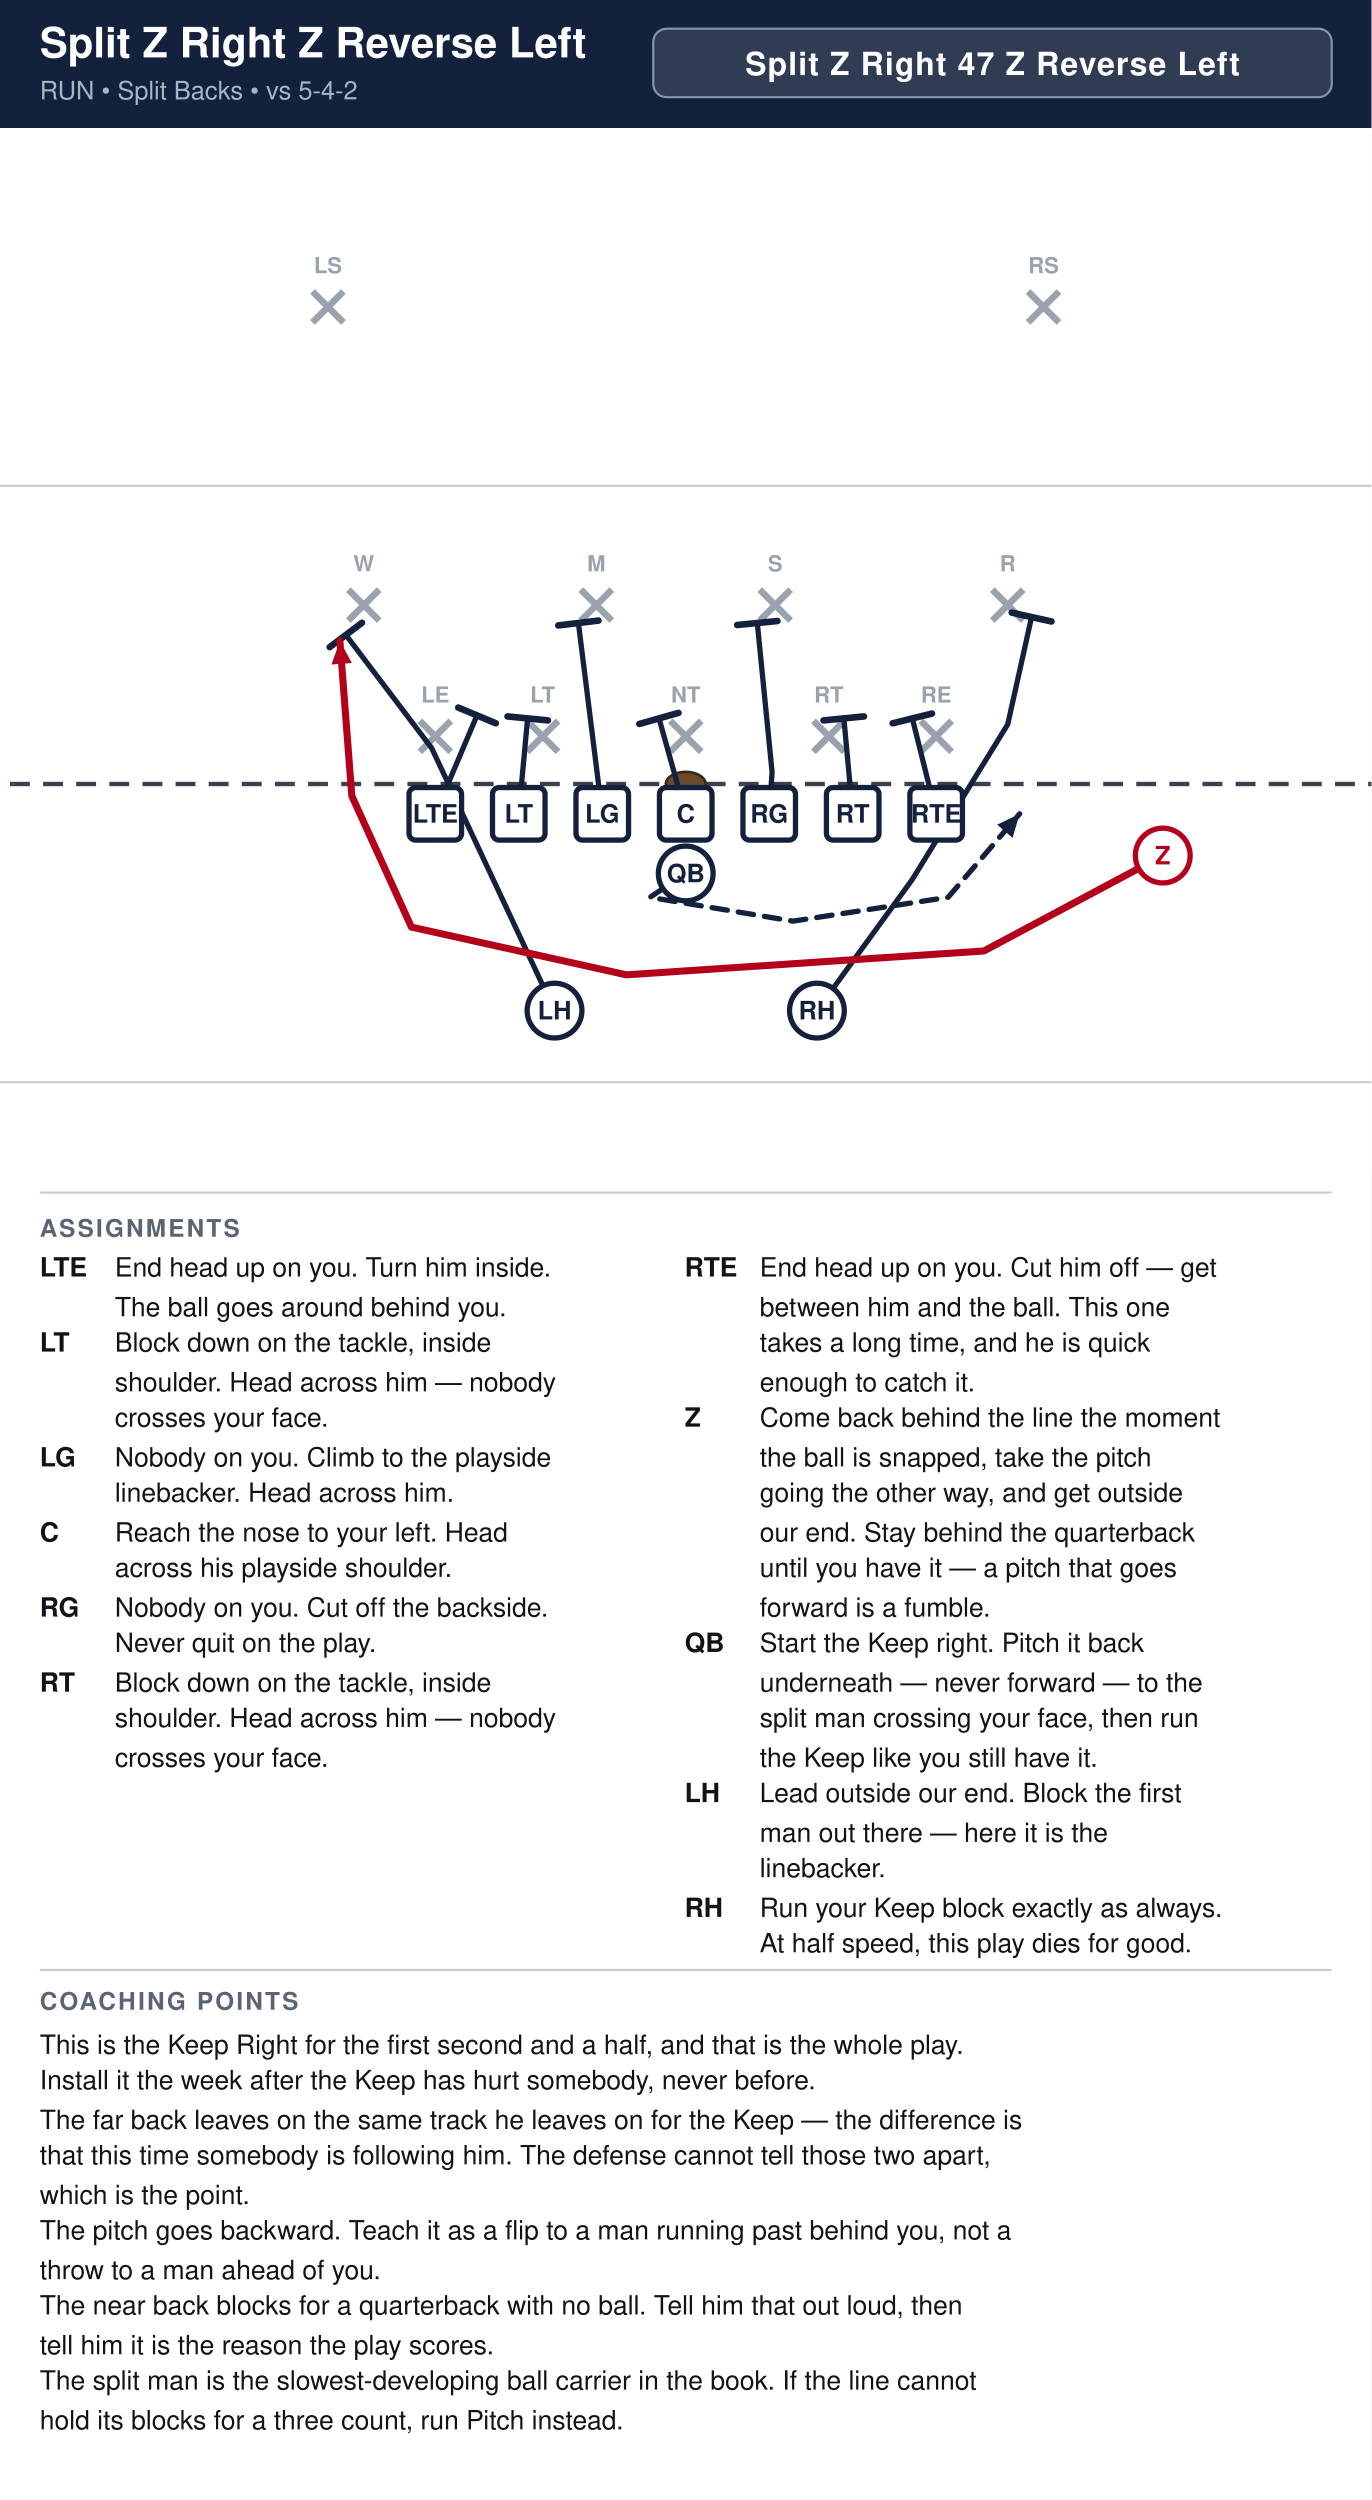
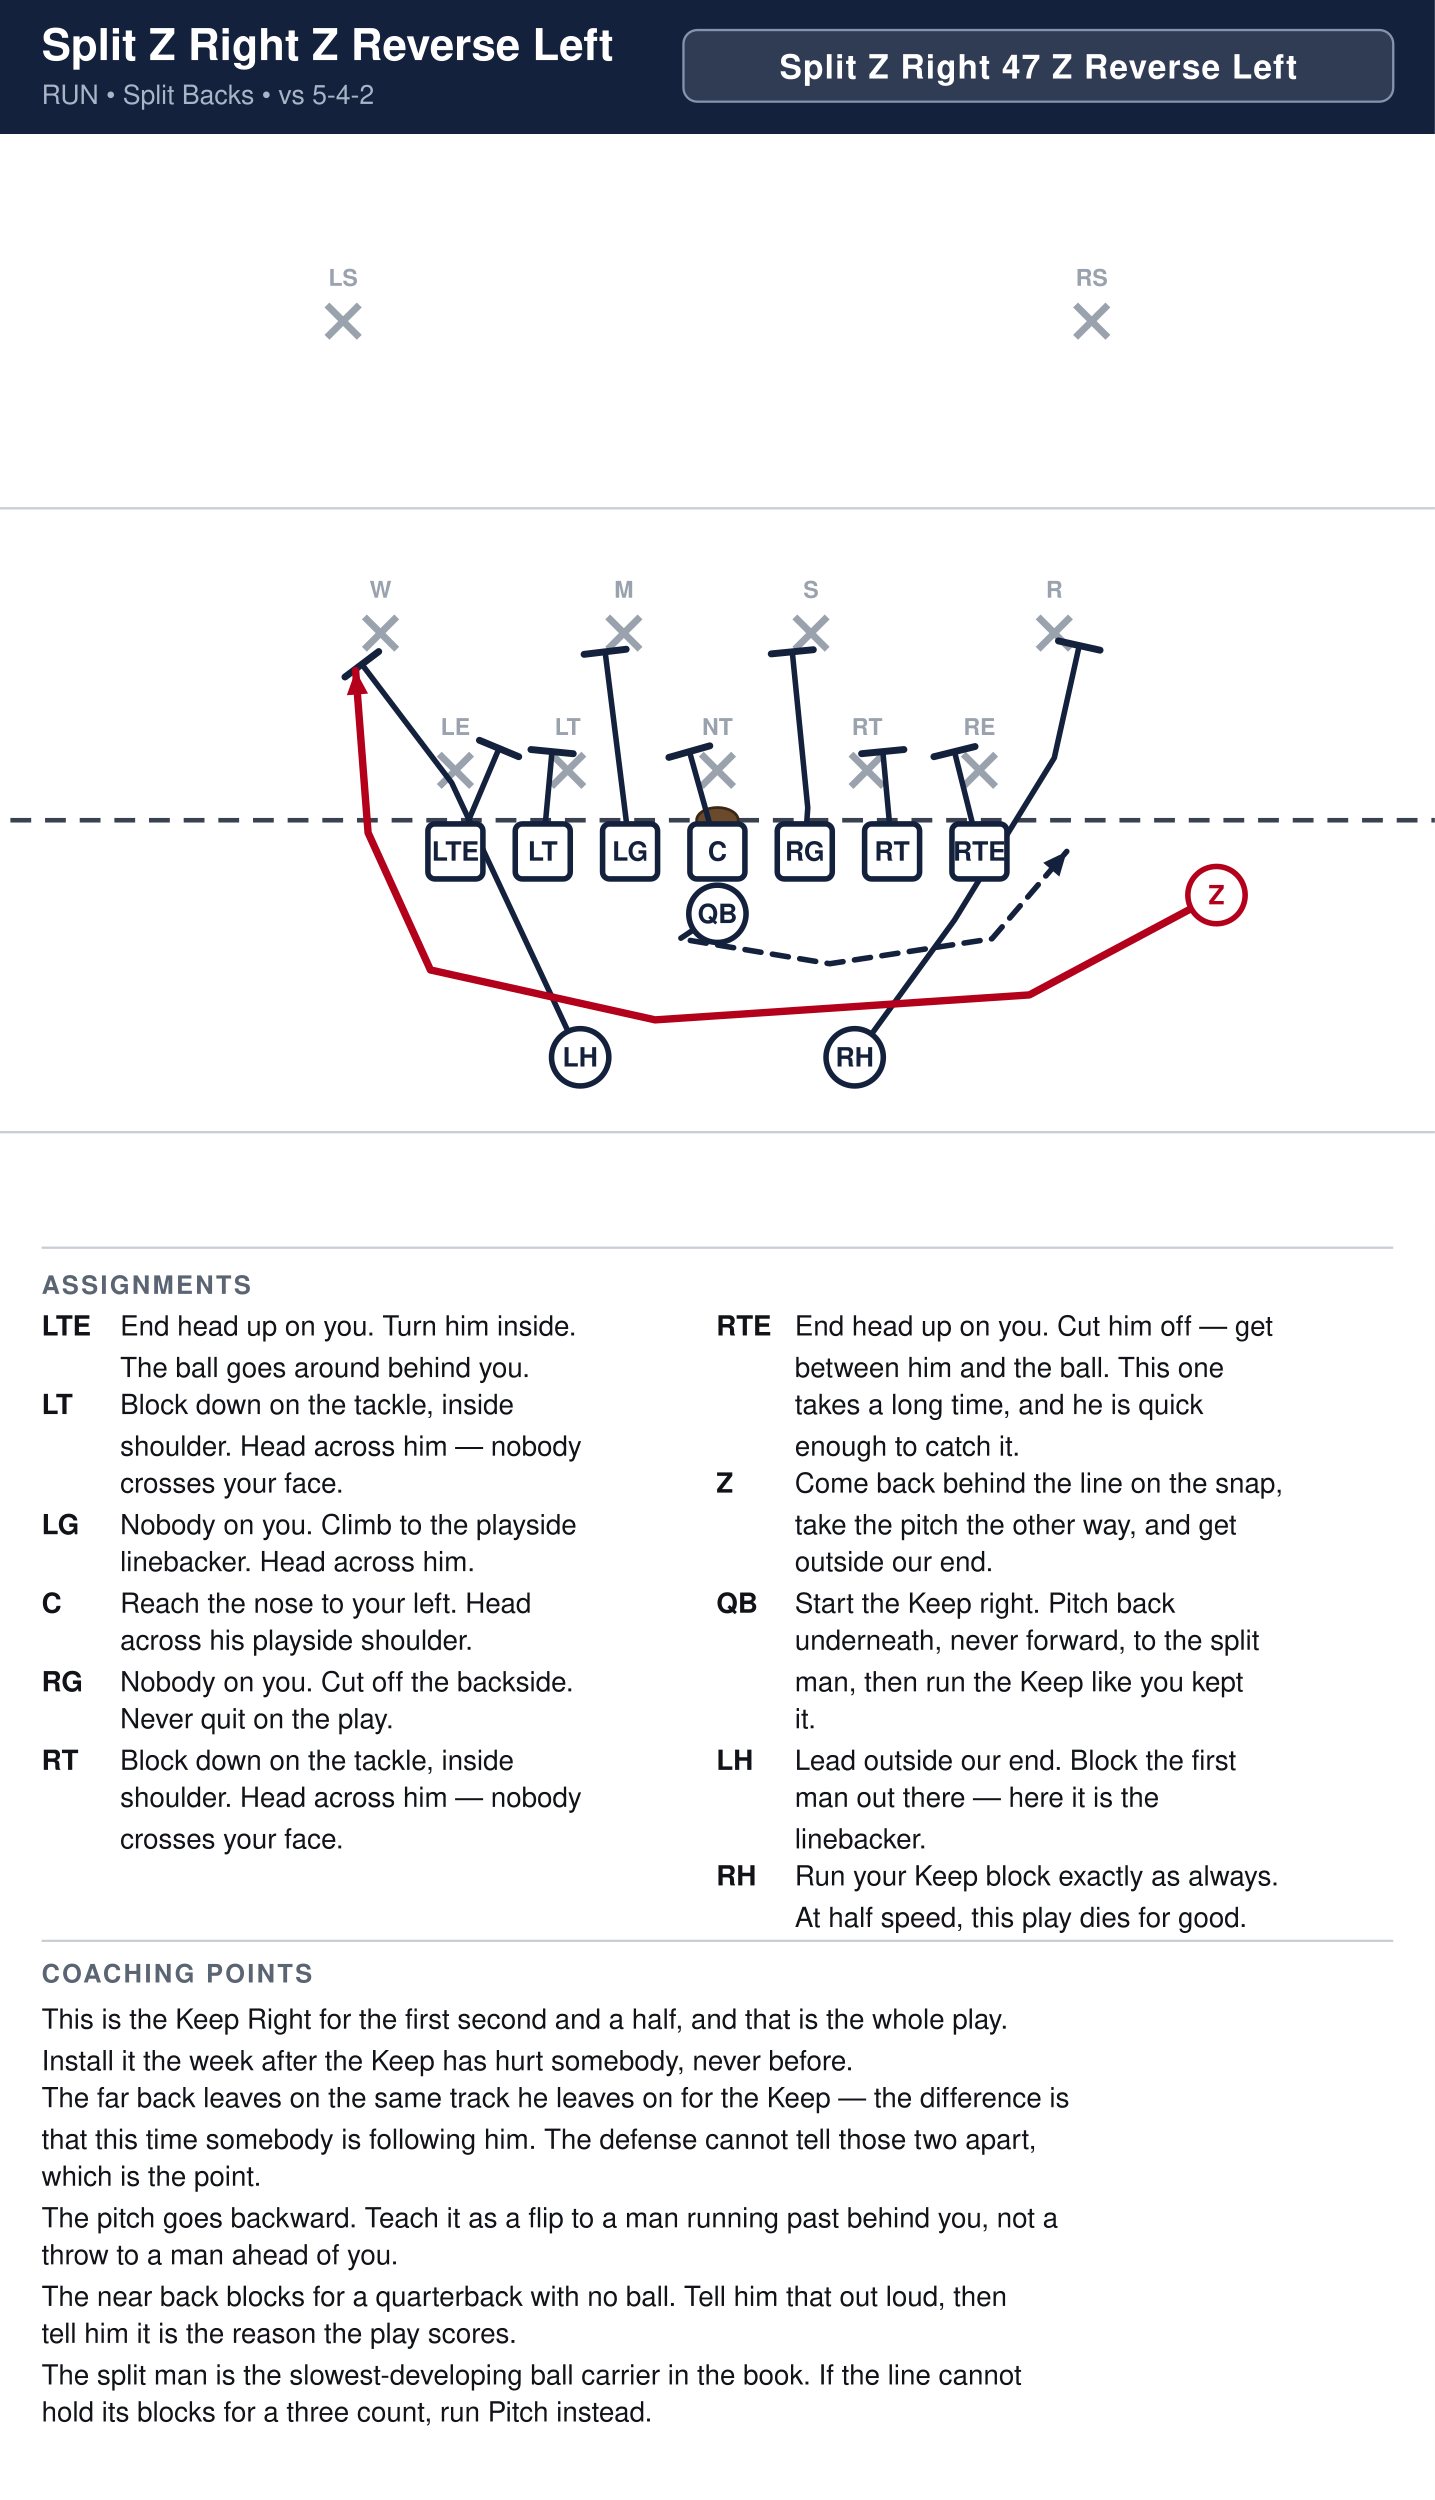
- <svg xmlns="http://www.w3.org/2000/svg" width="621" height="1132" viewBox="0 0 621 1132" font-family="Segoe UI, Helvetica, Arial, sans-serif">
+ <svg xmlns="http://www.w3.org/2000/svg" width="621" height="1082" viewBox="0 0 621 1082" font-family="Segoe UI, Helvetica, Arial, sans-serif">
  <rect width="100%" height="100%" fill="#ffffff" />
  <rect x="0" y="0" width="621" height="58" fill="#14213d" />
  <text x="18" y="26" font-size="19.0" font-weight="700" fill="#ffffff">Split Z Right Z Reverse Left</text>
  <text x="18" y="45" font-size="11.5" fill="#a9b4c7">RUN  •  Split Backs  •  vs 5-4-2</text>
  <rect x="295.8" y="13" width="307.2" height="31" rx="6" fill="#ffffff" fill-opacity="0.12" stroke="#8593ad" stroke-width="1" />
  <text x="449.4" y="34" text-anchor="middle" font-size="14.5" font-weight="700" fill="#ffffff" letter-spacing="0.5">Split Z Right 47 Z Reverse Left</text>
  <clipPath id="fieldclip">
    <rect x="0" y="58" width="621" height="472" />
  </clipPath>
  <g clip-path="url(#fieldclip)">
    <g transform="translate(-40.5,31.0)">
      <rect x="0" y="0" width="702" height="513" fill="#ffffff" />
      <line x1="0" y1="459.0" x2="702" y2="459.0" stroke="#c8cdd6" stroke-width="1" />
      <line x1="0" y1="189.0" x2="702" y2="189.0" stroke="#c8cdd6" stroke-width="1" />
      <line x1="0" y1="324.0" x2="702" y2="324.0" stroke="#3a4150" stroke-width="2" stroke-dasharray="9 6" />
      <ellipse cx="351.0" cy="324.0" rx="9" ry="5.5" fill="#6b4a2b" stroke="#3a2716" stroke-width="1.2" />
      <line x1="230.6" y1="295.4" x2="244.6" y2="309.4" stroke="#9aa2ae" stroke-width="3" />
      <line x1="244.6" y1="295.4" x2="230.6" y2="309.4" stroke="#9aa2ae" stroke-width="3" />
      <text x="237.6" y="287.1" text-anchor="middle" font-size="10" fill="#9aa2ae" font-weight="600">LE</text>
      <line x1="279.2" y1="295.4" x2="293.2" y2="309.4" stroke="#9aa2ae" stroke-width="3" />
      <line x1="293.2" y1="295.4" x2="279.2" y2="309.4" stroke="#9aa2ae" stroke-width="3" />
      <text x="286.2" y="287.1" text-anchor="middle" font-size="10" fill="#9aa2ae" font-weight="600">LT</text>
      <line x1="344.0" y1="295.4" x2="358.0" y2="309.4" stroke="#9aa2ae" stroke-width="3" />
      <line x1="358.0" y1="295.4" x2="344.0" y2="309.4" stroke="#9aa2ae" stroke-width="3" />
      <text x="351.0" y="287.1" text-anchor="middle" font-size="10" fill="#9aa2ae" font-weight="600">NT</text>
      <line x1="408.8" y1="295.4" x2="422.8" y2="309.4" stroke="#9aa2ae" stroke-width="3" />
      <line x1="422.8" y1="295.4" x2="408.8" y2="309.4" stroke="#9aa2ae" stroke-width="3" />
      <text x="415.8" y="287.1" text-anchor="middle" font-size="10" fill="#9aa2ae" font-weight="600">RT</text>
      <line x1="457.4" y1="295.4" x2="471.4" y2="309.4" stroke="#9aa2ae" stroke-width="3" />
      <line x1="471.4" y1="295.4" x2="457.4" y2="309.4" stroke="#9aa2ae" stroke-width="3" />
      <text x="464.4" y="287.1" text-anchor="middle" font-size="10" fill="#9aa2ae" font-weight="600">RE</text>
      <line x1="198.2" y1="236.0" x2="212.2" y2="250.0" stroke="#9aa2ae" stroke-width="3" />
      <line x1="212.2" y1="236.0" x2="198.2" y2="250.0" stroke="#9aa2ae" stroke-width="3" />
      <text x="205.2" y="227.7" text-anchor="middle" font-size="10" fill="#9aa2ae" font-weight="600">W</text>
      <line x1="303.5" y1="236.0" x2="317.5" y2="250.0" stroke="#9aa2ae" stroke-width="3" />
      <line x1="317.5" y1="236.0" x2="303.5" y2="250.0" stroke="#9aa2ae" stroke-width="3" />
      <text x="310.5" y="227.7" text-anchor="middle" font-size="10" fill="#9aa2ae" font-weight="600">M</text>
      <line x1="384.5" y1="236.0" x2="398.5" y2="250.0" stroke="#9aa2ae" stroke-width="3" />
      <line x1="398.5" y1="236.0" x2="384.5" y2="250.0" stroke="#9aa2ae" stroke-width="3" />
      <text x="391.5" y="227.7" text-anchor="middle" font-size="10" fill="#9aa2ae" font-weight="600">S</text>
      <line x1="489.8" y1="236.0" x2="503.8" y2="250.0" stroke="#9aa2ae" stroke-width="3" />
      <line x1="503.8" y1="236.0" x2="489.8" y2="250.0" stroke="#9aa2ae" stroke-width="3" />
      <text x="496.8" y="227.7" text-anchor="middle" font-size="10" fill="#9aa2ae" font-weight="600">R</text>
      <line x1="182.0" y1="101.0" x2="196.0" y2="115.0" stroke="#9aa2ae" stroke-width="3" />
      <line x1="196.0" y1="101.0" x2="182.0" y2="115.0" stroke="#9aa2ae" stroke-width="3" />
      <text x="189.0" y="92.7" text-anchor="middle" font-size="10" fill="#9aa2ae" font-weight="600">LS</text>
      <line x1="506.0" y1="101.0" x2="520.0" y2="115.0" stroke="#9aa2ae" stroke-width="3" />
      <line x1="520.0" y1="101.0" x2="506.0" y2="115.0" stroke="#9aa2ae" stroke-width="3" />
      <text x="513.0" y="92.7" text-anchor="middle" font-size="10" fill="#9aa2ae" font-weight="600">RS</text>
      <path d="M237.6,337.5 L256.5,292.9" fill="none" stroke="#14213d" stroke-width="2.4" stroke-linecap="round" stroke-linejoin="round" />
      <line x1="248.0" y1="289.4" x2="265.0" y2="296.5" stroke="#14213d" stroke-width="3.0" stroke-linecap="round" />
      <path d="M275.4,337.5 L279.4,294.3" fill="none" stroke="#14213d" stroke-width="2.4" stroke-linecap="round" stroke-linejoin="round" />
      <line x1="270.3" y1="293.4" x2="288.6" y2="295.2" stroke="#14213d" stroke-width="3.0" stroke-linecap="round" />
      <path d="M313.2,337.5 L302.4,251.1" fill="none" stroke="#14213d" stroke-width="2.4" stroke-linecap="round" stroke-linejoin="round" />
      <line x1="293.3" y1="252.2" x2="311.5" y2="250.0" stroke="#14213d" stroke-width="3.0" stroke-linecap="round" />
      <path d="M351.0,337.5 L338.9,294.3" fill="none" stroke="#14213d" stroke-width="2.4" stroke-linecap="round" stroke-linejoin="round" />
      <line x1="330.0" y1="296.8" x2="347.7" y2="291.8" stroke="#14213d" stroke-width="3.0" stroke-linecap="round" />
      <path d="M388.8,337.5 L390.1,318.6 L383.4,251.1" fill="none" stroke="#14213d" stroke-width="2.4" stroke-linecap="round" stroke-linejoin="round" />
      <line x1="374.3" y1="252.0" x2="392.5" y2="250.2" stroke="#14213d" stroke-width="3.0" stroke-linecap="round" />
      <path d="M426.6,337.5 L422.6,294.3" fill="none" stroke="#14213d" stroke-width="2.4" stroke-linecap="round" stroke-linejoin="round" />
      <line x1="413.4" y1="295.2" x2="431.7" y2="293.4" stroke="#14213d" stroke-width="3.0" stroke-linecap="round" />
      <path d="M464.4,337.5 L453.6,294.3" fill="none" stroke="#14213d" stroke-width="2.4" stroke-linecap="round" stroke-linejoin="round" />
      <line x1="444.7" y1="296.5" x2="462.5" y2="292.1" stroke="#14213d" stroke-width="3.0" stroke-linecap="round" />
      <path d="M351.0,364.5 L334.8,375.3 L399.6,386.1 L469.8,375.3 L502.2,337.5" fill="none" stroke="#14213d" stroke-width="2.4" stroke-linecap="round" stroke-linejoin="round" stroke-dasharray="7 5" />
      <polygon points="502.2,337.5 499.0,348.4 492.0,342.4" fill="#14213d" />
      <path d="M291.6,426.6 L236.0,307.8 L197.1,256.5" fill="none" stroke="#14213d" stroke-width="2.4" stroke-linecap="round" stroke-linejoin="round" />
      <line x1="189.8" y1="262.0" x2="204.4" y2="251.0" stroke="#14213d" stroke-width="3.0" stroke-linecap="round" />
      <path d="M410.4,426.6 L453.6,367.2 L496.8,297.0 L507.6,248.4" fill="none" stroke="#14213d" stroke-width="2.4" stroke-linecap="round" stroke-linejoin="round" />
      <line x1="498.6" y1="246.4" x2="516.6" y2="250.4" stroke="#14213d" stroke-width="3.0" stroke-linecap="round" />
      <path d="M567.0,356.4 L486.0,399.6 L324.0,410.4 L226.8,388.8 L199.8,329.4 L194.4,259.2" fill="none" stroke="#b3001b" stroke-width="3.2" stroke-linecap="round" stroke-linejoin="round" />
      <polygon points="194.4,259.2 199.8,269.2 190.6,269.9" fill="#b3001b" />
      <rect x="225.7" y="325.6" width="23.8" height="23.8" rx="3" fill="#ffffff" stroke="#14213d" stroke-width="2.4" />
      <text x="237.6" y="341.5" text-anchor="middle" font-size="11.5" font-weight="700" fill="#14213d">LTE</text>
      <rect x="263.5" y="325.6" width="23.8" height="23.8" rx="3" fill="#ffffff" stroke="#14213d" stroke-width="2.4" />
      <text x="275.4" y="341.5" text-anchor="middle" font-size="11.5" font-weight="700" fill="#14213d">LT</text>
      <rect x="301.3" y="325.6" width="23.8" height="23.8" rx="3" fill="#ffffff" stroke="#14213d" stroke-width="2.4" />
      <text x="313.2" y="341.5" text-anchor="middle" font-size="11.5" font-weight="700" fill="#14213d">LG</text>
      <rect x="339.1" y="325.6" width="23.8" height="23.8" rx="3" fill="#ffffff" stroke="#14213d" stroke-width="2.4" />
      <text x="351.0" y="341.5" text-anchor="middle" font-size="11.5" font-weight="700" fill="#14213d">C</text>
      <rect x="376.9" y="325.6" width="23.8" height="23.8" rx="3" fill="#ffffff" stroke="#14213d" stroke-width="2.4" />
      <text x="388.8" y="341.5" text-anchor="middle" font-size="11.5" font-weight="700" fill="#14213d">RG</text>
      <rect x="414.7" y="325.6" width="23.8" height="23.8" rx="3" fill="#ffffff" stroke="#14213d" stroke-width="2.4" />
      <text x="426.6" y="341.5" text-anchor="middle" font-size="11.5" font-weight="700" fill="#14213d">RT</text>
      <rect x="452.5" y="325.6" width="23.8" height="23.8" rx="3" fill="#ffffff" stroke="#14213d" stroke-width="2.4" />
      <text x="464.4" y="341.5" text-anchor="middle" font-size="11.5" font-weight="700" fill="#14213d">RTE</text>
      <circle cx="567.0" cy="356.4" r="12.4" fill="#ffffff" stroke="#b3001b" stroke-width="2.4" />
      <text x="567.0" y="360.4" text-anchor="middle" font-size="11.5" font-weight="700" fill="#b3001b">Z</text>
      <circle cx="351.0" cy="364.5" r="12.4" fill="#ffffff" stroke="#14213d" stroke-width="2.4" />
      <text x="351.0" y="368.5" text-anchor="middle" font-size="11.5" font-weight="700" fill="#14213d">QB</text>
      <circle cx="291.6" cy="426.6" r="12.4" fill="#ffffff" stroke="#14213d" stroke-width="2.4" />
      <text x="291.6" y="430.6" text-anchor="middle" font-size="11.5" font-weight="700" fill="#14213d">LH</text>
      <circle cx="410.4" cy="426.6" r="12.4" fill="#ffffff" stroke="#14213d" stroke-width="2.4" />
      <text x="410.4" y="430.6" text-anchor="middle" font-size="11.5" font-weight="700" fill="#14213d">RH</text>
    </g>
  </g>
  <line x1="18" y1="540" x2="603" y2="540" stroke="#c8cdd6" stroke-width="1" />
  <text x="18" y="560" font-size="11" font-weight="700" fill="#5b6472" letter-spacing="1">ASSIGNMENTS</text>
  <text x="18" y="578" font-size="12" font-weight="700" fill="#111318">LTE</text>
  <text x="52" y="578" font-size="12" fill="#111318">End head up on you. Turn him inside.</text>
  <text x="52" y="596" font-size="12" fill="#111318">The ball goes around behind you.</text>
  <text x="18" y="612" font-size="12" font-weight="700" fill="#111318">LT</text>
  <text x="52" y="612" font-size="12" fill="#111318">Block down on the tackle, inside</text>
  <text x="52" y="630" font-size="12" fill="#111318">shoulder. Head across him — nobody</text>
  <text x="52" y="646" font-size="12" fill="#111318">crosses your face.</text>
  <text x="18" y="664" font-size="12" font-weight="700" fill="#111318">LG</text>
  <text x="52" y="664" font-size="12" fill="#111318">Nobody on you. Climb to the playside</text>
  <text x="52" y="680" font-size="12" fill="#111318">linebacker. Head across him.</text>
  <text x="18" y="698" font-size="12" font-weight="700" fill="#111318">C</text>
  <text x="52" y="698" font-size="12" fill="#111318">Reach the nose to your left. Head</text>
  <text x="52" y="714" font-size="12" fill="#111318">across his playside shoulder.</text>
  <text x="18" y="732" font-size="12" font-weight="700" fill="#111318">RG</text>
  <text x="52" y="732" font-size="12" fill="#111318">Nobody on you. Cut off the backside.</text>
  <text x="52" y="748" font-size="12" fill="#111318">Never quit on the play.</text>
  <text x="18" y="766" font-size="12" font-weight="700" fill="#111318">RT</text>
  <text x="52" y="766" font-size="12" fill="#111318">Block down on the tackle, inside</text>
  <text x="52" y="782" font-size="12" fill="#111318">shoulder. Head across him — nobody</text>
  <text x="52" y="800" font-size="12" fill="#111318">crosses your face.</text>
  <text x="310" y="578" font-size="12" font-weight="700" fill="#111318">RTE</text>
  <text x="344" y="578" font-size="12" fill="#111318">End head up on you. Cut him off — get</text>
  <text x="344" y="596" font-size="12" fill="#111318">between him and the ball. This one</text>
  <text x="344" y="612" font-size="12" fill="#111318">takes a long time, and he is quick</text>
  <text x="344" y="630" font-size="12" fill="#111318">enough to catch it.</text>
  <text x="310" y="646" font-size="12" font-weight="700" fill="#111318">Z</text>
-   <text x="344" y="646" font-size="12" fill="#111318">Come back behind the line the moment</text>
-   <text x="344" y="664" font-size="12" fill="#111318">the ball is snapped, take the pitch</text>
-   <text x="344" y="680" font-size="12" fill="#111318">going the other way, and get outside</text>
-   <text x="344" y="698" font-size="12" fill="#111318">our end. Stay behind the quarterback</text>
-   <text x="344" y="714" font-size="12" fill="#111318">until you have it — a pitch that goes</text>
-   <text x="344" y="732" font-size="12" fill="#111318">forward is a fumble.</text>
-   <text x="310" y="748" font-size="12" font-weight="700" fill="#111318">QB</text>
-   <text x="344" y="748" font-size="12" fill="#111318">Start the Keep right. Pitch it back</text>
-   <text x="344" y="766" font-size="12" fill="#111318">underneath — never forward — to the</text>
-   <text x="344" y="782" font-size="12" fill="#111318">split man crossing your face, then run</text>
-   <text x="344" y="800" font-size="12" fill="#111318">the Keep like you still have it.</text>
-   <text x="310" y="816" font-size="12" font-weight="700" fill="#111318">LH</text>
-   <text x="344" y="816" font-size="12" fill="#111318">Lead outside our end. Block the first</text>
-   <text x="344" y="834" font-size="12" fill="#111318">man out there — here it is the</text>
-   <text x="344" y="850" font-size="12" fill="#111318">linebacker.</text>
-   <text x="310" y="868" font-size="12" font-weight="700" fill="#111318">RH</text>
-   <text x="344" y="868" font-size="12" fill="#111318">Run your Keep block exactly as always.</text>
-   <text x="344" y="884" font-size="12" fill="#111318">At half speed, this play dies for good.</text>
-   <line x1="18" y1="892" x2="603" y2="892" stroke="#c8cdd6" stroke-width="1" />
-   <text x="18" y="910" font-size="11" font-weight="700" fill="#5b6472" letter-spacing="1">COACHING POINTS</text>
-   <text x="18" y="930" font-size="12" fill="#111318">This is the Keep Right for the first second and a half, and that is the whole play.</text>
-   <text x="18" y="946" font-size="12" fill="#111318">Install it the week after the Keep has hurt somebody, never before.</text>
-   <text x="18" y="964" font-size="12" fill="#111318">The far back leaves on the same track he leaves on for the Keep — the difference is</text>
-   <text x="18" y="980" font-size="12" fill="#111318">that this time somebody is following him. The defense cannot tell those two apart,</text>
-   <text x="18" y="998" font-size="12" fill="#111318">which is the point.</text>
-   <text x="18" y="1014" font-size="12" fill="#111318">The pitch goes backward. Teach it as a flip to a man running past behind you, not a</text>
-   <text x="18" y="1032" font-size="12" fill="#111318">throw to a man ahead of you.</text>
-   <text x="18" y="1048" font-size="12" fill="#111318">The near back blocks for a quarterback with no ball. Tell him that out loud, then</text>
-   <text x="18" y="1066" font-size="12" fill="#111318">tell him it is the reason the play scores.</text>
-   <text x="18" y="1082" font-size="12" fill="#111318">The split man is the slowest-developing ball carrier in the book. If the line cannot</text>
-   <text x="18" y="1100" font-size="12" fill="#111318">hold its blocks for a three count, run Pitch instead.</text>
+   <text x="344" y="646" font-size="12" fill="#111318">Come back behind the line on the snap,</text>
+   <text x="344" y="664" font-size="12" fill="#111318">take the pitch the other way, and get</text>
+   <text x="344" y="680" font-size="12" fill="#111318">outside our end.</text>
+   <text x="310" y="698" font-size="12" font-weight="700" fill="#111318">QB</text>
+   <text x="344" y="698" font-size="12" fill="#111318">Start the Keep right. Pitch back</text>
+   <text x="344" y="714" font-size="12" fill="#111318">underneath, never forward, to the split</text>
+   <text x="344" y="732" font-size="12" fill="#111318">man, then run the Keep like you kept</text>
+   <text x="344" y="748" font-size="12" fill="#111318">it.</text>
+   <text x="310" y="766" font-size="12" font-weight="700" fill="#111318">LH</text>
+   <text x="344" y="766" font-size="12" fill="#111318">Lead outside our end. Block the first</text>
+   <text x="344" y="782" font-size="12" fill="#111318">man out there — here it is the</text>
+   <text x="344" y="800" font-size="12" fill="#111318">linebacker.</text>
+   <text x="310" y="816" font-size="12" font-weight="700" fill="#111318">RH</text>
+   <text x="344" y="816" font-size="12" fill="#111318">Run your Keep block exactly as always.</text>
+   <text x="344" y="834" font-size="12" fill="#111318">At half speed, this play dies for good.</text>
+   <line x1="18" y1="840" x2="603" y2="840" stroke="#c8cdd6" stroke-width="1" />
+   <text x="18" y="858" font-size="11" font-weight="700" fill="#5b6472" letter-spacing="1">COACHING POINTS</text>
+   <text x="18" y="878" font-size="12" fill="#111318">This is the Keep Right for the first second and a half, and that is the whole play.</text>
+   <text x="18" y="896" font-size="12" fill="#111318">Install it the week after the Keep has hurt somebody, never before.</text>
+   <text x="18" y="912" font-size="12" fill="#111318">The far back leaves on the same track he leaves on for the Keep — the difference is</text>
+   <text x="18" y="930" font-size="12" fill="#111318">that this time somebody is following him. The defense cannot tell those two apart,</text>
+   <text x="18" y="946" font-size="12" fill="#111318">which is the point.</text>
+   <text x="18" y="964" font-size="12" fill="#111318">The pitch goes backward. Teach it as a flip to a man running past behind you, not a</text>
+   <text x="18" y="980" font-size="12" fill="#111318">throw to a man ahead of you.</text>
+   <text x="18" y="998" font-size="12" fill="#111318">The near back blocks for a quarterback with no ball. Tell him that out loud, then</text>
+   <text x="18" y="1014" font-size="12" fill="#111318">tell him it is the reason the play scores.</text>
+   <text x="18" y="1032" font-size="12" fill="#111318">The split man is the slowest-developing ball carrier in the book. If the line cannot</text>
+   <text x="18" y="1048" font-size="12" fill="#111318">hold its blocks for a three count, run Pitch instead.</text>
</svg>
